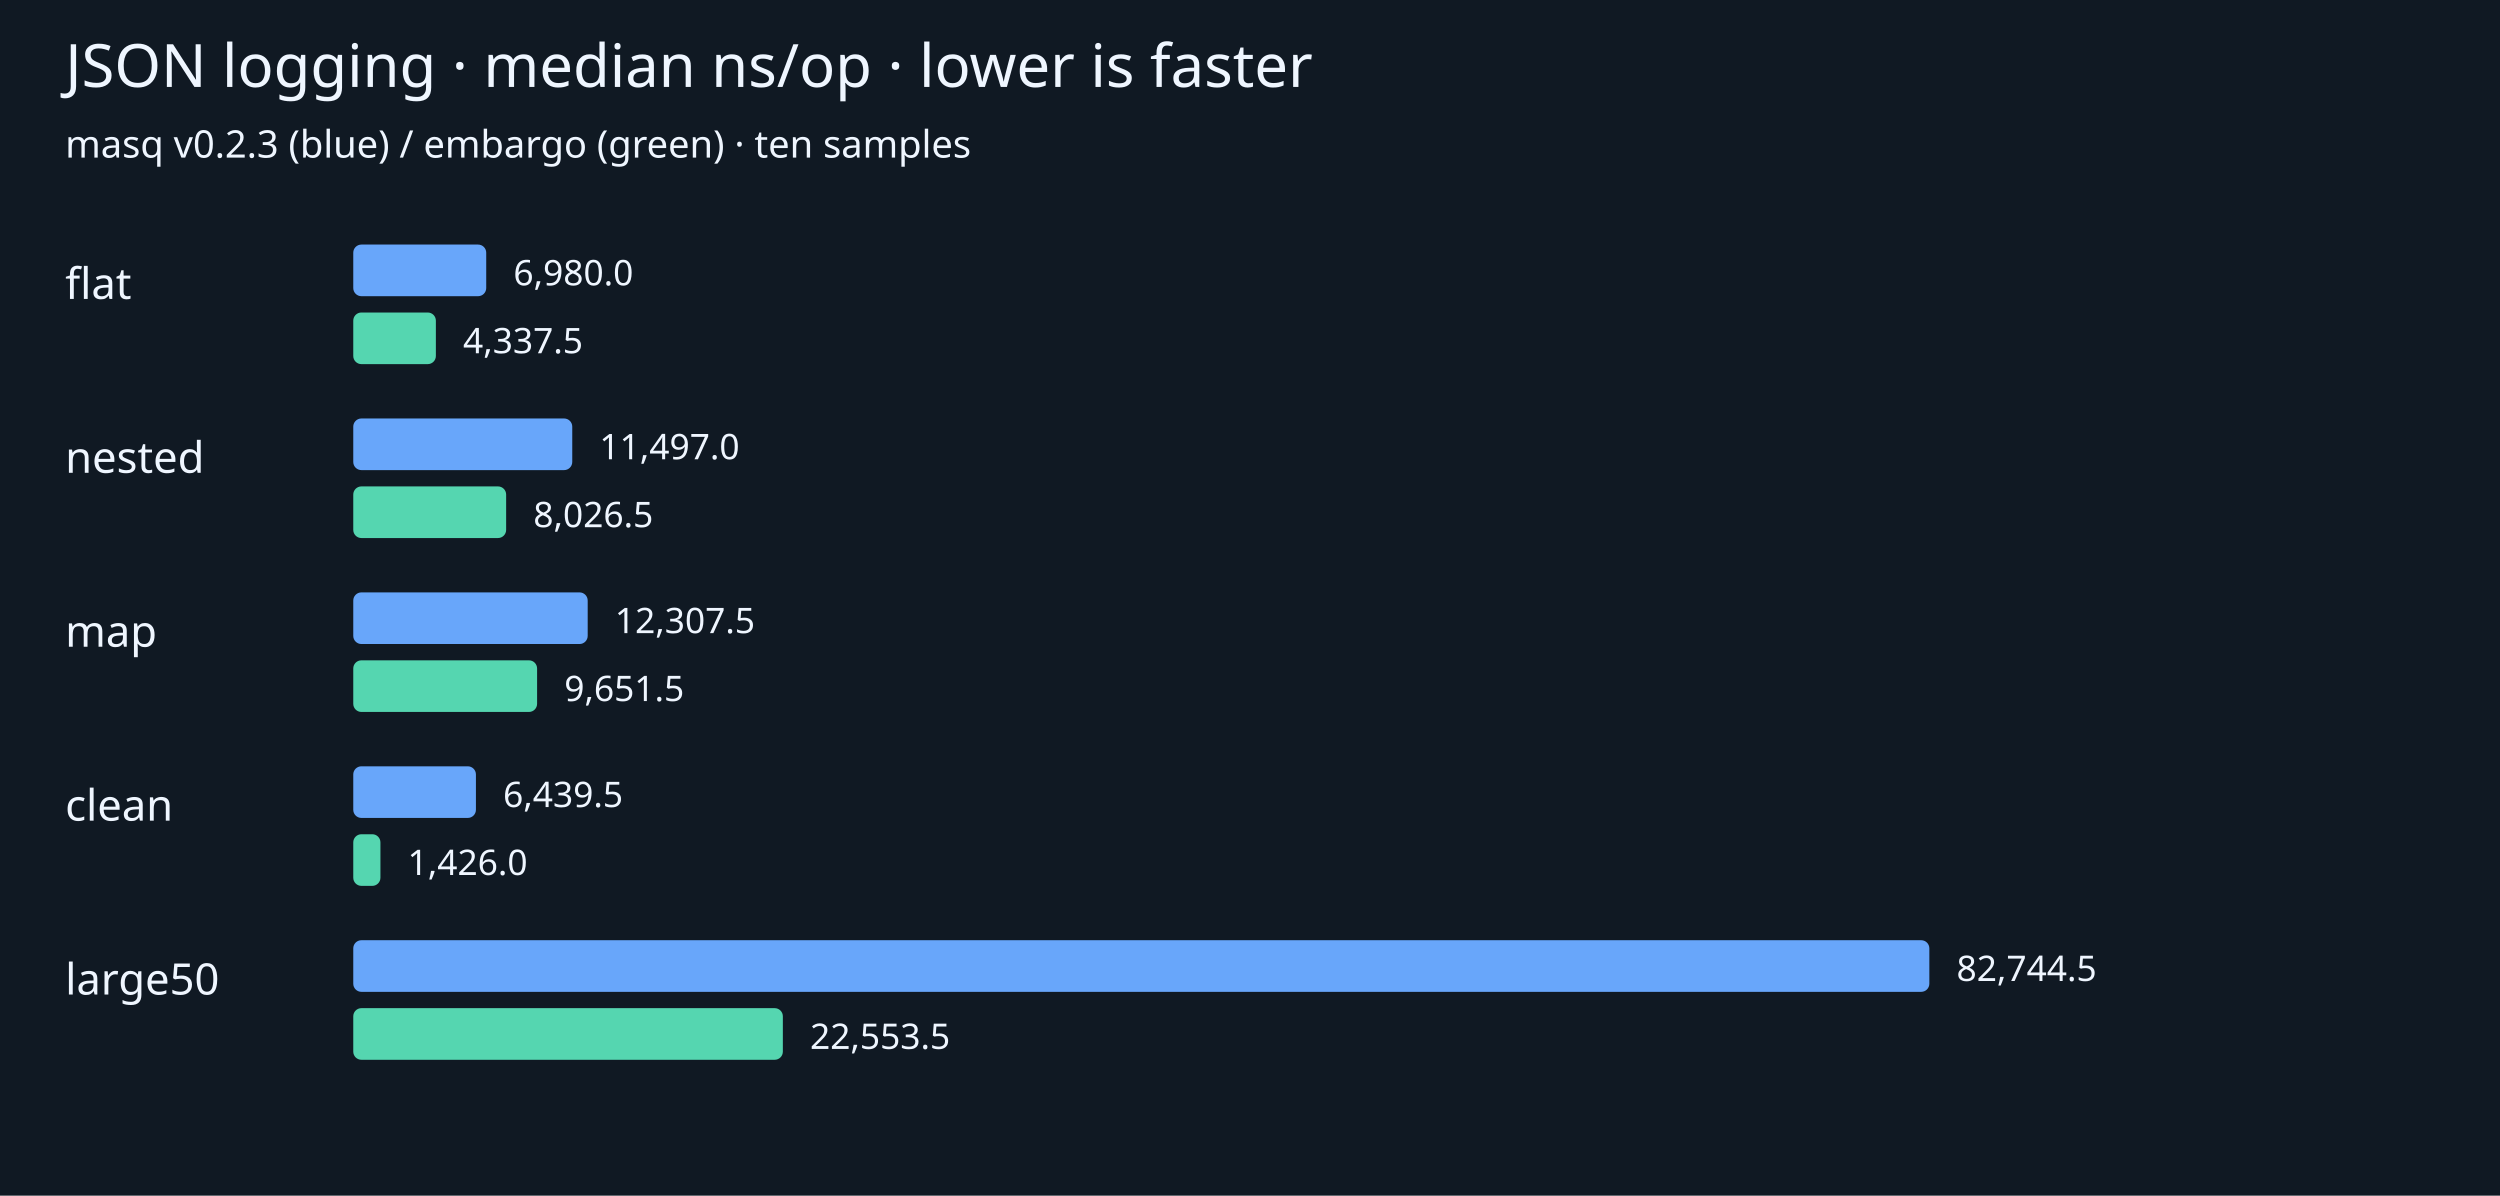
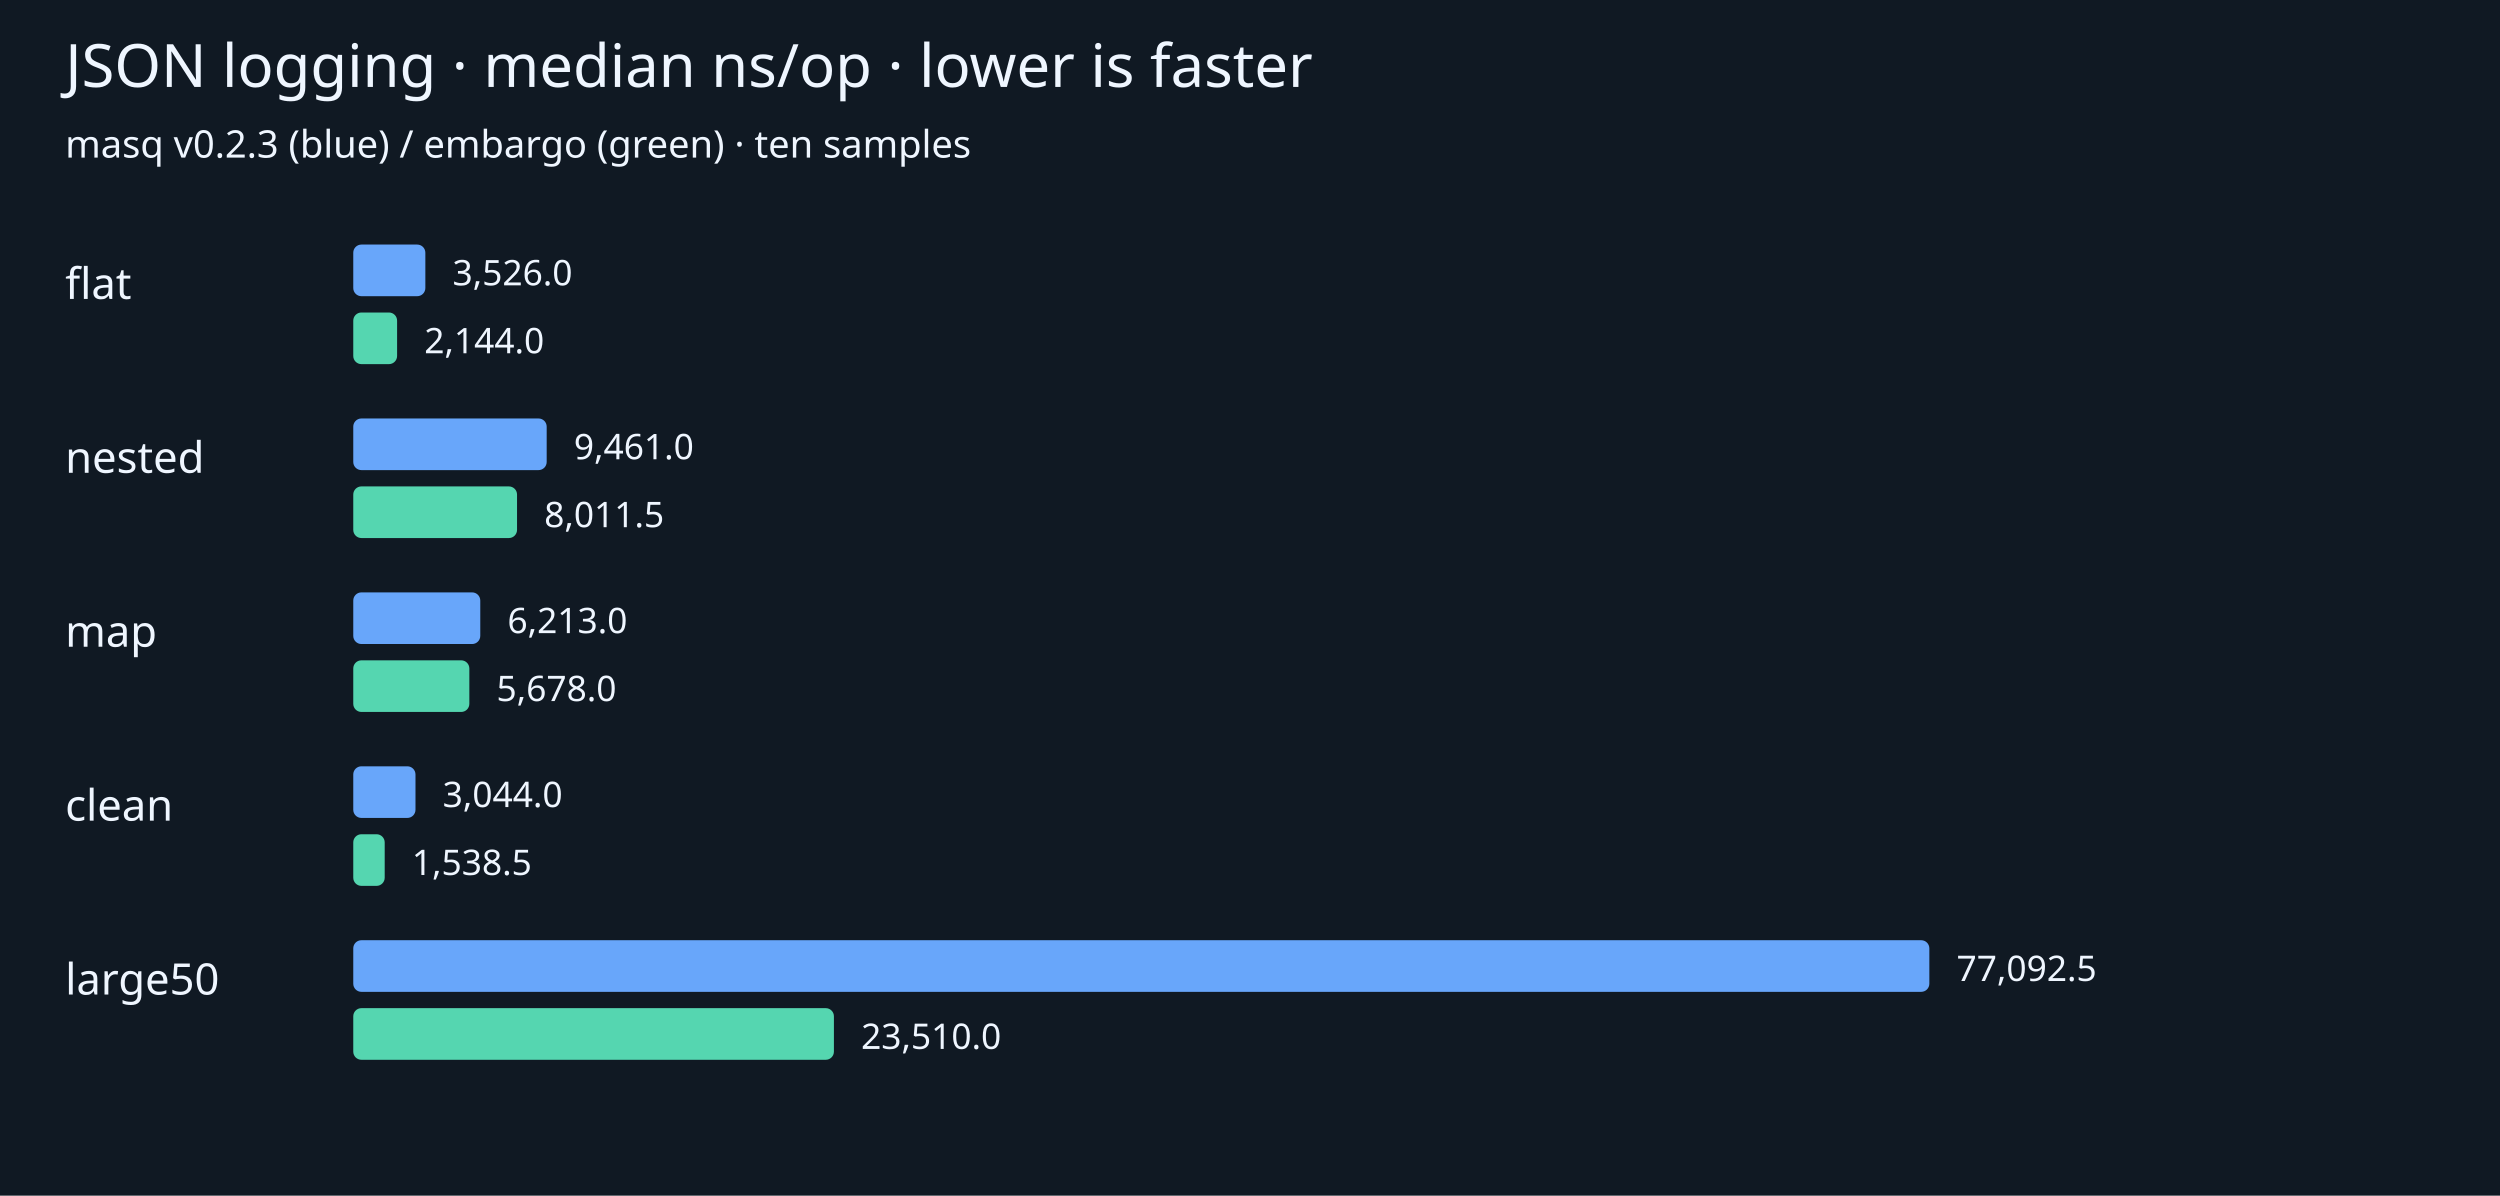
<svg xmlns="http://www.w3.org/2000/svg" width="920" height="440" viewBox="0 0 920 440" role="img" aria-labelledby="title desc">
  <rect width="920" height="440" fill="#101923" />
  <g font-family="sans-serif" fill="#eff6ff">
    <text x="24" y="32" font-size="22">JSON logging · median ns/op · lower is faster</text>
    <text x="24" y="58" font-size="14">masq v0.2.3 (blue) / embargo (green) · ten samples</text>
    <text x="24" y="110" font-size="16">flat</text>
-     <rect x="130" y="90" width="48.93" height="19" rx="3" fill="#68a6fa" />
-     <text x="188.93" y="105" font-size="13">6,980.0</text>
-     <rect x="130" y="115" width="30.40" height="19" rx="3" fill="#55d6b0" />
-     <text x="170.40" y="130" font-size="13">4,337.5</text>
+     <rect x="130" y="90" width="26.53" height="19" rx="3" fill="#68a6fa" />
+     <text x="166.53" y="105" font-size="13">3,526.0</text>
+     <rect x="130" y="115" width="16.13" height="19" rx="3" fill="#55d6b0" />
+     <text x="156.13" y="130" font-size="13">2,144.0</text>
    <text x="24" y="174" font-size="16">nested</text>
-     <rect x="130" y="154" width="80.59" height="19" rx="3" fill="#68a6fa" />
-     <text x="220.59" y="169" font-size="13">11,497.0</text>
-     <rect x="130" y="179" width="56.26" height="19" rx="3" fill="#55d6b0" />
-     <text x="196.26" y="194" font-size="13">8,026.5</text>
+     <rect x="130" y="154" width="71.18" height="19" rx="3" fill="#68a6fa" />
+     <text x="211.18" y="169" font-size="13">9,461.0</text>
+     <rect x="130" y="179" width="60.27" height="19" rx="3" fill="#55d6b0" />
+     <text x="200.27" y="194" font-size="13">8,011.5</text>
    <text x="24" y="238" font-size="16">map</text>
-     <rect x="130" y="218" width="86.27" height="19" rx="3" fill="#68a6fa" />
-     <text x="226.27" y="233" font-size="13">12,307.5</text>
-     <rect x="130" y="243" width="67.65" height="19" rx="3" fill="#55d6b0" />
-     <text x="207.65" y="258" font-size="13">9,651.5</text>
+     <rect x="130" y="218" width="46.74" height="19" rx="3" fill="#68a6fa" />
+     <text x="186.74" y="233" font-size="13">6,213.0</text>
+     <rect x="130" y="243" width="42.72" height="19" rx="3" fill="#55d6b0" />
+     <text x="182.72" y="258" font-size="13">5,678.0</text>
    <text x="24" y="302" font-size="16">clean</text>
-     <rect x="130" y="282" width="45.14" height="19" rx="3" fill="#68a6fa" />
-     <text x="185.14" y="297" font-size="13">6,439.5</text>
-     <rect x="130" y="307" width="10.00" height="19" rx="3" fill="#55d6b0" />
-     <text x="150.00" y="322" font-size="13">1,426.0</text>
+     <rect x="130" y="282" width="22.90" height="19" rx="3" fill="#68a6fa" />
+     <text x="162.90" y="297" font-size="13">3,044.0</text>
+     <rect x="130" y="307" width="11.57" height="19" rx="3" fill="#55d6b0" />
+     <text x="151.57" y="322" font-size="13">1,538.5</text>
    <text x="24" y="366" font-size="16">large50</text>
    <rect x="130" y="346" width="580.00" height="19" rx="3" fill="#68a6fa" />
-     <text x="720.00" y="361" font-size="13">82,744.5</text>
-     <rect x="130" y="371" width="158.09" height="19" rx="3" fill="#55d6b0" />
-     <text x="298.09" y="386" font-size="13">22,553.5</text>
+     <text x="720.00" y="361" font-size="13">77,092.5</text>
+     <rect x="130" y="371" width="176.88" height="19" rx="3" fill="#55d6b0" />
+     <text x="316.88" y="386" font-size="13">23,510.0</text>
  </g>
</svg>
